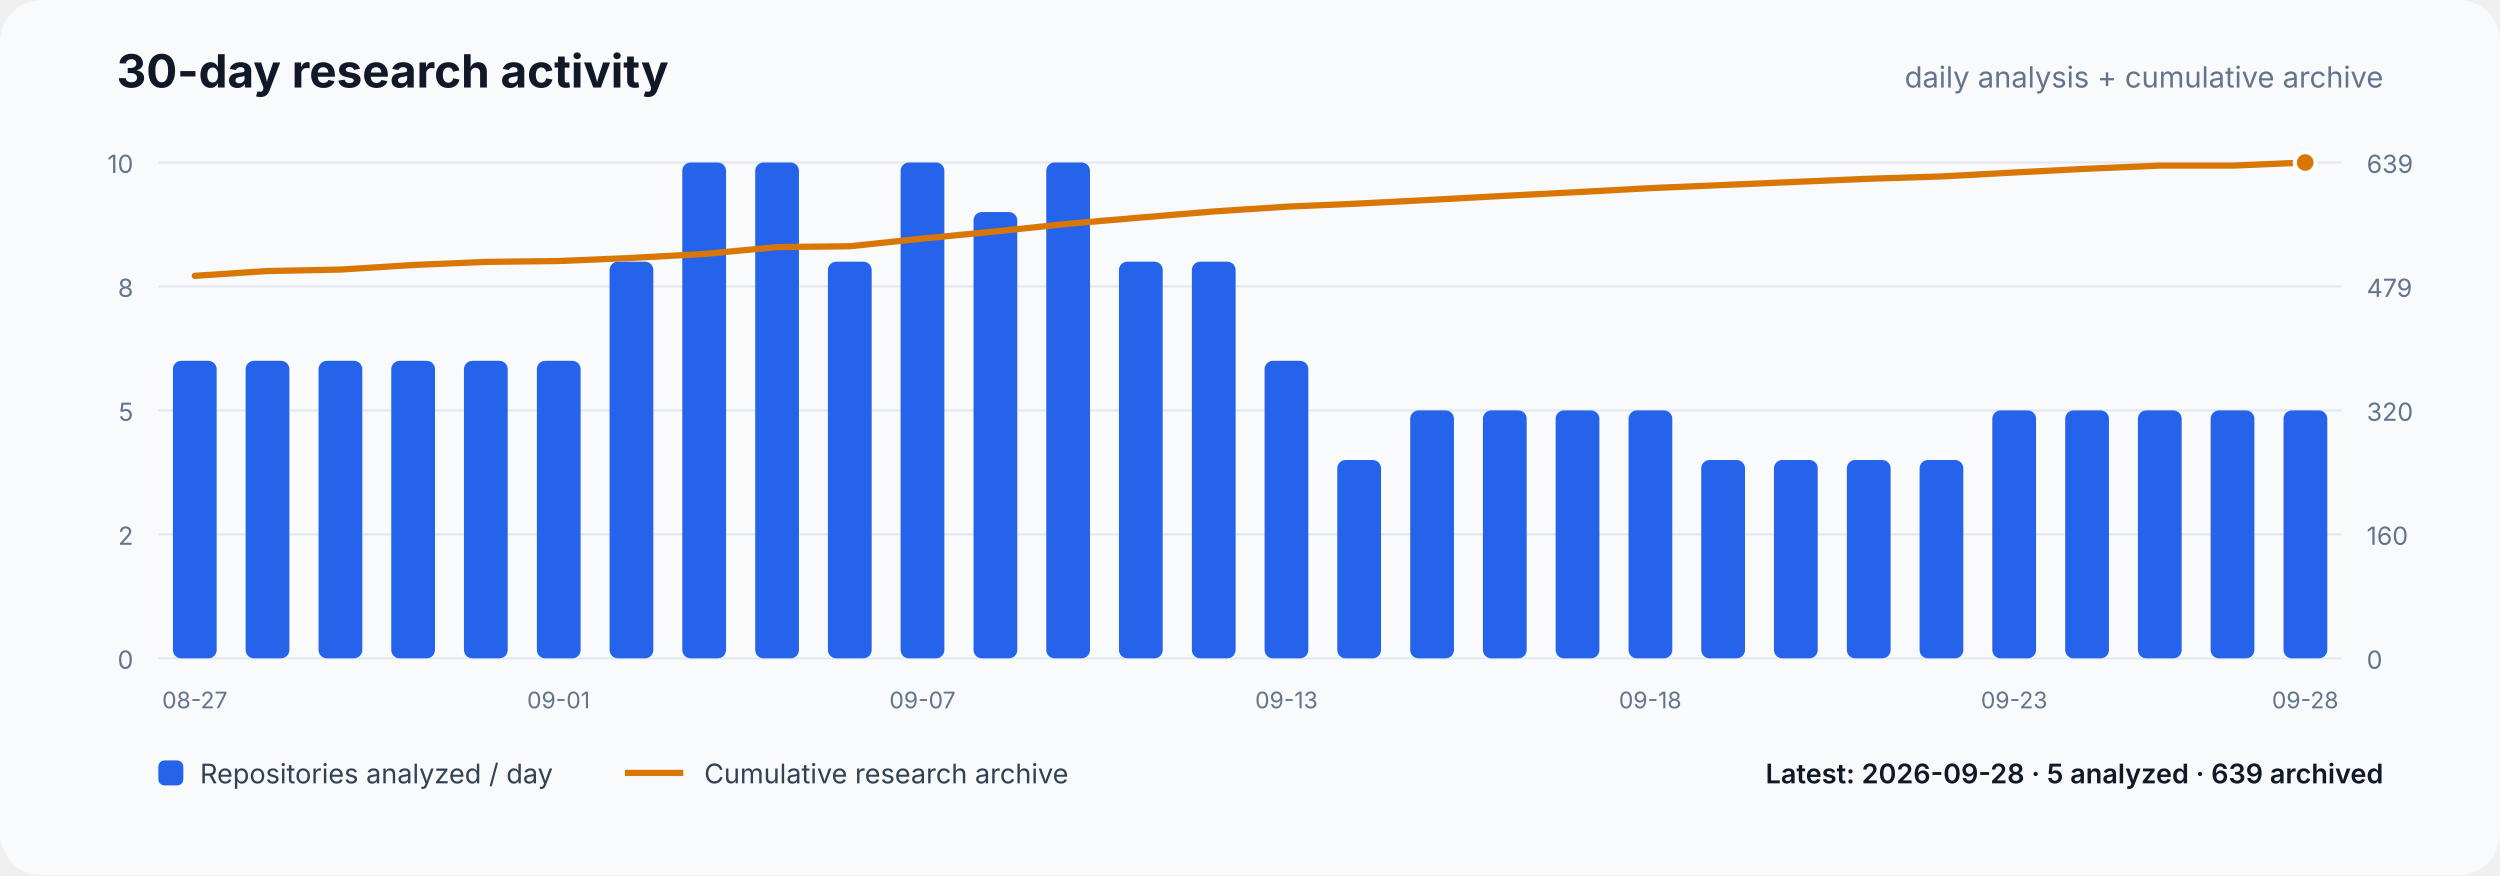
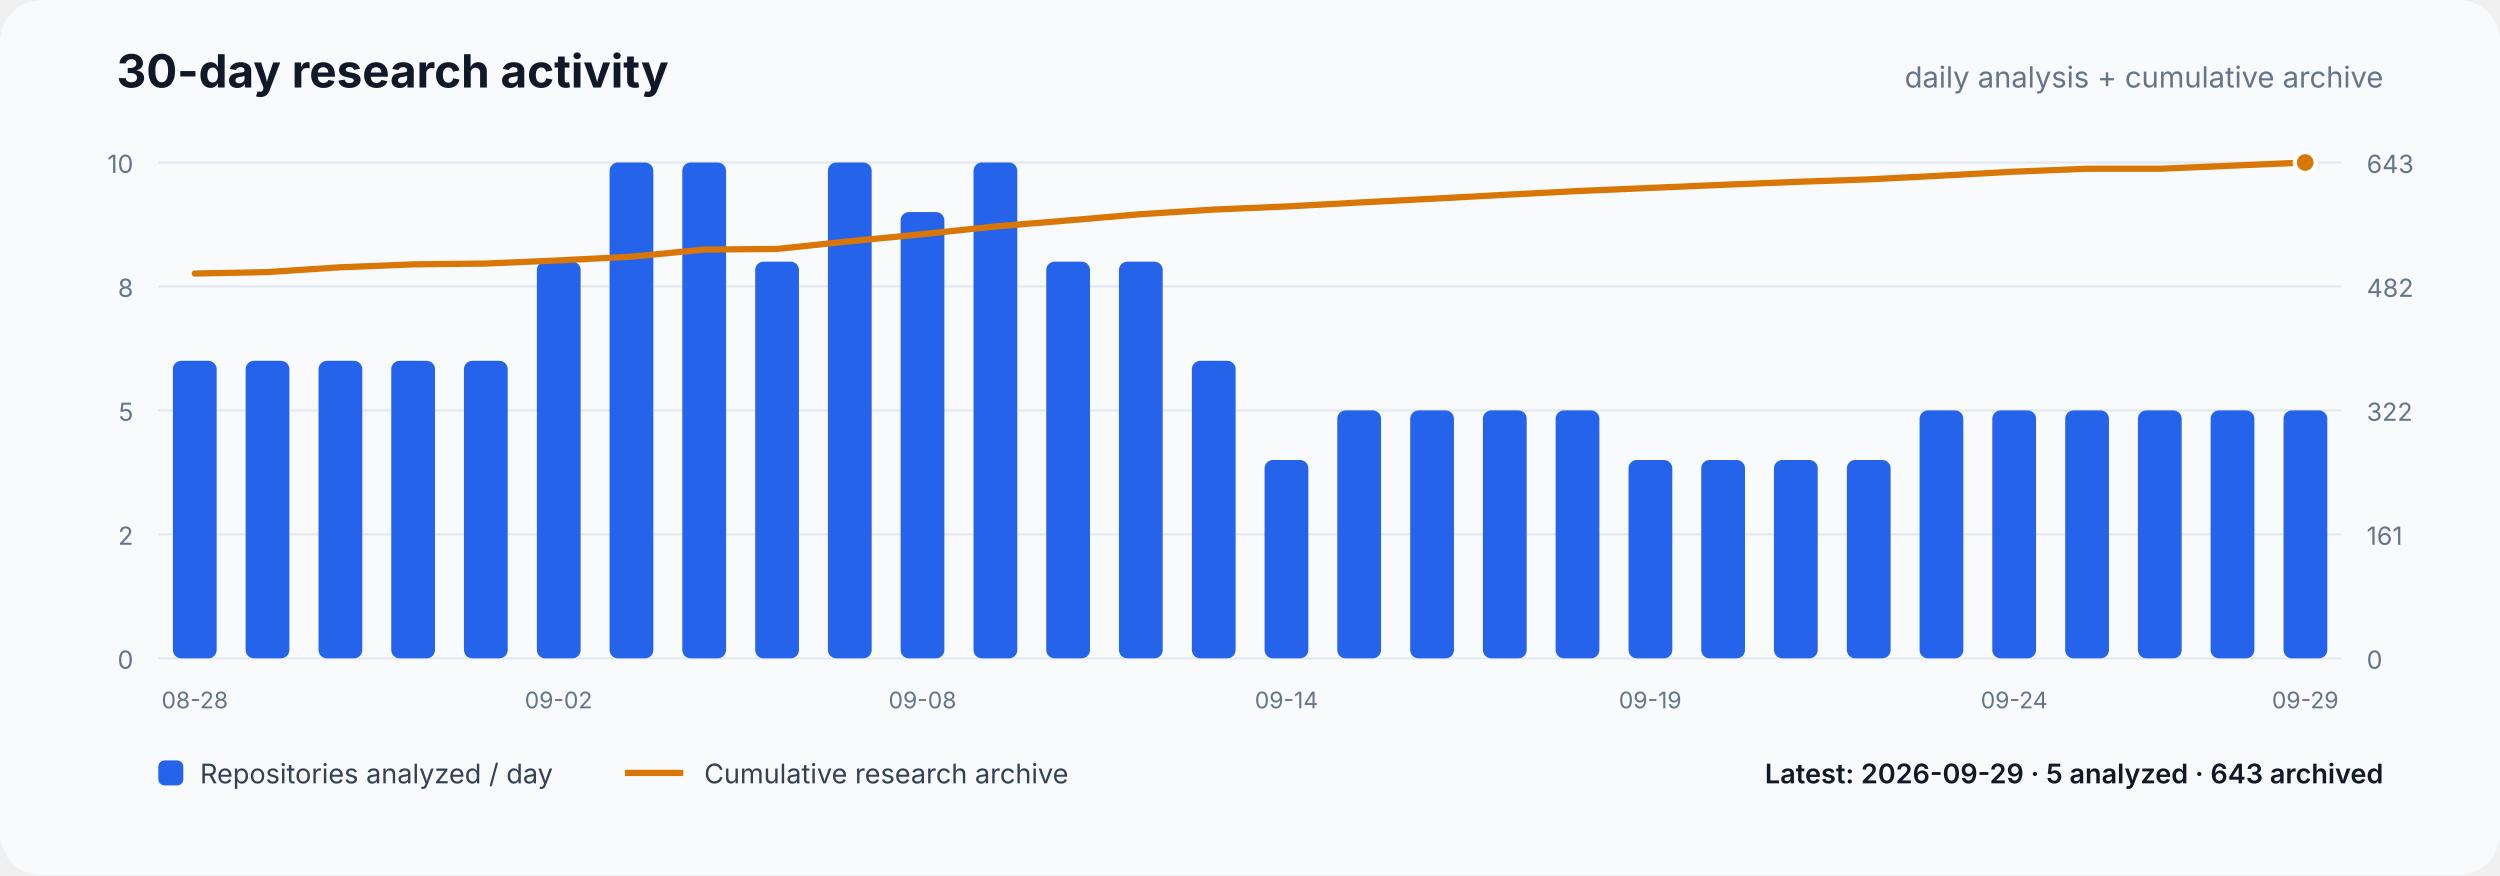
<svg xmlns="http://www.w3.org/2000/svg" width="1200" height="420" viewBox="0 0 1200 420" role="img" aria-labelledby="title desc">
  <rect width="1200" height="420" rx="20" fill="#f8fafc" />
  <text x="56" y="42" font-family="Inter,system-ui,sans-serif" font-size="22" font-weight="700" fill="#111827">30-day research activity</text>
  <text x="1144" y="42" text-anchor="end" font-family="Inter,system-ui,sans-serif" font-size="14" fill="#64748b">daily analysis + cumulative archive</text>
  <line x1="76" y1="316.0" x2="1124" y2="316.0" stroke="#e2e8f0" />
  <text x="64" y="321.0" text-anchor="end" font-family="Inter,system-ui,sans-serif" font-size="12" fill="#64748b">0</text>
  <text x="1136" y="321.0" font-family="Inter,system-ui,sans-serif" font-size="12" fill="#64748b">0</text>
  <line x1="76" y1="256.5" x2="1124" y2="256.5" stroke="#e2e8f0" />
  <text x="64" y="261.5" text-anchor="end" font-family="Inter,system-ui,sans-serif" font-size="12" fill="#64748b">2</text>
-   <text x="1136" y="261.5" font-family="Inter,system-ui,sans-serif" font-size="12" fill="#64748b">160</text>
+   <text x="1136" y="261.5" font-family="Inter,system-ui,sans-serif" font-size="12" fill="#64748b">161</text>
  <line x1="76" y1="197.0" x2="1124" y2="197.0" stroke="#e2e8f0" />
  <text x="64" y="202.0" text-anchor="end" font-family="Inter,system-ui,sans-serif" font-size="12" fill="#64748b">5</text>
-   <text x="1136" y="202.0" font-family="Inter,system-ui,sans-serif" font-size="12" fill="#64748b">320</text>
+   <text x="1136" y="202.0" font-family="Inter,system-ui,sans-serif" font-size="12" fill="#64748b">322</text>
  <line x1="76" y1="137.5" x2="1124" y2="137.5" stroke="#e2e8f0" />
  <text x="64" y="142.5" text-anchor="end" font-family="Inter,system-ui,sans-serif" font-size="12" fill="#64748b">8</text>
-   <text x="1136" y="142.5" font-family="Inter,system-ui,sans-serif" font-size="12" fill="#64748b">479</text>
+   <text x="1136" y="142.5" font-family="Inter,system-ui,sans-serif" font-size="12" fill="#64748b">482</text>
  <line x1="76" y1="78.0" x2="1124" y2="78.0" stroke="#e2e8f0" />
  <text x="64" y="83.0" text-anchor="end" font-family="Inter,system-ui,sans-serif" font-size="12" fill="#64748b">10</text>
-   <text x="1136" y="83.0" font-family="Inter,system-ui,sans-serif" font-size="12" fill="#64748b">639</text>
+   <text x="1136" y="83.0" font-family="Inter,system-ui,sans-serif" font-size="12" fill="#64748b">643</text>
  <rect x="83.0" y="173.2" width="21.0" height="142.8" rx="4" fill="#2563eb" />
-   <text x="93.5" y="340" text-anchor="middle" font-family="Inter,system-ui,sans-serif" font-size="11" fill="#64748b">08-27</text>
+   <text x="93.5" y="340" text-anchor="middle" font-family="Inter,system-ui,sans-serif" font-size="11" fill="#64748b">08-28</text>
  <rect x="117.9" y="173.2" width="21.0" height="142.8" rx="4" fill="#2563eb" />
  <rect x="152.9" y="173.2" width="21.0" height="142.8" rx="4" fill="#2563eb" />
  <rect x="187.8" y="173.2" width="21.0" height="142.8" rx="4" fill="#2563eb" />
  <rect x="222.7" y="173.2" width="21.0" height="142.8" rx="4" fill="#2563eb" />
-   <rect x="257.7" y="173.2" width="21.0" height="142.8" rx="4" fill="#2563eb" />
-   <text x="268.1" y="340" text-anchor="middle" font-family="Inter,system-ui,sans-serif" font-size="11" fill="#64748b">09-01</text>
-   <rect x="292.6" y="125.6" width="21.0" height="190.4" rx="4" fill="#2563eb" />
+   <rect x="257.7" y="125.6" width="21.0" height="190.4" rx="4" fill="#2563eb" />
+   <text x="268.1" y="340" text-anchor="middle" font-family="Inter,system-ui,sans-serif" font-size="11" fill="#64748b">09-02</text>
+   <rect x="292.6" y="78.0" width="21.0" height="238.0" rx="4" fill="#2563eb" />
  <rect x="327.5" y="78.0" width="21.0" height="238.0" rx="4" fill="#2563eb" />
-   <rect x="362.5" y="78.0" width="21.0" height="238.0" rx="4" fill="#2563eb" />
-   <rect x="397.4" y="125.6" width="21.0" height="190.4" rx="4" fill="#2563eb" />
-   <rect x="432.3" y="78.0" width="21.0" height="238.0" rx="4" fill="#2563eb" />
-   <text x="442.8" y="340" text-anchor="middle" font-family="Inter,system-ui,sans-serif" font-size="11" fill="#64748b">09-07</text>
-   <rect x="467.3" y="101.8" width="21.0" height="214.2" rx="4" fill="#2563eb" />
-   <rect x="502.2" y="78.0" width="21.0" height="238.0" rx="4" fill="#2563eb" />
+   <rect x="362.5" y="125.6" width="21.0" height="190.4" rx="4" fill="#2563eb" />
+   <rect x="397.4" y="78.0" width="21.0" height="238.0" rx="4" fill="#2563eb" />
+   <rect x="432.3" y="101.8" width="21.0" height="214.2" rx="4" fill="#2563eb" />
+   <text x="442.8" y="340" text-anchor="middle" font-family="Inter,system-ui,sans-serif" font-size="11" fill="#64748b">09-08</text>
+   <rect x="467.3" y="78.0" width="21.0" height="238.0" rx="4" fill="#2563eb" />
+   <rect x="502.2" y="125.6" width="21.0" height="190.4" rx="4" fill="#2563eb" />
  <rect x="537.1" y="125.6" width="21.0" height="190.4" rx="4" fill="#2563eb" />
-   <rect x="572.1" y="125.6" width="21.0" height="190.4" rx="4" fill="#2563eb" />
-   <rect x="607.0" y="173.2" width="21.0" height="142.8" rx="4" fill="#2563eb" />
-   <text x="617.5" y="340" text-anchor="middle" font-family="Inter,system-ui,sans-serif" font-size="11" fill="#64748b">09-13</text>
-   <rect x="641.9" y="220.8" width="21.0" height="95.2" rx="4" fill="#2563eb" />
+   <rect x="572.1" y="173.2" width="21.0" height="142.8" rx="4" fill="#2563eb" />
+   <rect x="607.0" y="220.8" width="21.0" height="95.2" rx="4" fill="#2563eb" />
+   <text x="617.5" y="340" text-anchor="middle" font-family="Inter,system-ui,sans-serif" font-size="11" fill="#64748b">09-14</text>
+   <rect x="641.9" y="197.0" width="21.0" height="119.0" rx="4" fill="#2563eb" />
  <rect x="676.9" y="197.0" width="21.0" height="119.0" rx="4" fill="#2563eb" />
  <rect x="711.8" y="197.0" width="21.0" height="119.0" rx="4" fill="#2563eb" />
  <rect x="746.7" y="197.0" width="21.0" height="119.0" rx="4" fill="#2563eb" />
-   <rect x="781.7" y="197.0" width="21.0" height="119.0" rx="4" fill="#2563eb" />
-   <text x="792.1" y="340" text-anchor="middle" font-family="Inter,system-ui,sans-serif" font-size="11" fill="#64748b">09-18</text>
+   <rect x="781.7" y="220.8" width="21.0" height="95.2" rx="4" fill="#2563eb" />
+   <text x="792.1" y="340" text-anchor="middle" font-family="Inter,system-ui,sans-serif" font-size="11" fill="#64748b">09-19</text>
  <rect x="816.6" y="220.8" width="21.0" height="95.2" rx="4" fill="#2563eb" />
  <rect x="851.5" y="220.8" width="21.0" height="95.2" rx="4" fill="#2563eb" />
  <rect x="886.5" y="220.8" width="21.0" height="95.2" rx="4" fill="#2563eb" />
-   <rect x="921.4" y="220.8" width="21.0" height="95.2" rx="4" fill="#2563eb" />
+   <rect x="921.4" y="197.0" width="21.0" height="119.0" rx="4" fill="#2563eb" />
  <rect x="956.3" y="197.0" width="21.0" height="119.0" rx="4" fill="#2563eb" />
-   <text x="966.8" y="340" text-anchor="middle" font-family="Inter,system-ui,sans-serif" font-size="11" fill="#64748b">09-23</text>
+   <text x="966.8" y="340" text-anchor="middle" font-family="Inter,system-ui,sans-serif" font-size="11" fill="#64748b">09-24</text>
  <rect x="991.3" y="197.0" width="21.0" height="119.0" rx="4" fill="#2563eb" />
  <rect x="1026.2" y="197.0" width="21.0" height="119.0" rx="4" fill="#2563eb" />
  <rect x="1061.1" y="197.0" width="21.0" height="119.0" rx="4" fill="#2563eb" />
  <rect x="1096.1" y="197.0" width="21.0" height="119.0" rx="4" fill="#2563eb" />
-   <text x="1106.5" y="340" text-anchor="middle" font-family="Inter,system-ui,sans-serif" font-size="11" fill="#64748b">09-28</text>
-   <polyline points="93.5,132.4 128.4,130.1 163.3,129.4 198.3,127.2 233.2,125.7 268.1,125.3 303.1,123.8 338.0,121.9 372.9,118.6 407.9,118.2 442.8,114.5 477.7,111.1 512.7,107.4 547.6,104.4 582.5,101.5 617.5,99.2 652.4,97.7 687.3,95.9 722.3,94.0 757.2,92.2 792.1,90.3 827.1,88.8 862.0,87.3 896.9,85.8 931.9,84.7 966.8,82.8 1001.7,81.0 1036.7,79.5 1071.6,79.5 1106.5,78.0" fill="none" stroke="#d97706" stroke-width="3" stroke-linejoin="round" stroke-linecap="round" />
+   <text x="1106.5" y="340" text-anchor="middle" font-family="Inter,system-ui,sans-serif" font-size="11" fill="#64748b">09-29</text>
+   <polyline points="93.5,131.3 128.4,130.6 163.3,128.3 198.3,126.9 233.2,126.5 268.1,125.0 303.1,123.2 338.0,119.8 372.9,119.5 407.9,115.8 442.8,112.4 477.7,108.7 512.7,105.8 547.6,102.8 582.5,100.6 617.5,99.1 652.4,97.2 687.3,95.4 722.3,93.5 757.2,91.7 792.1,90.2 827.1,88.7 862.0,87.3 896.9,86.1 931.9,84.3 966.8,82.4 1001.7,81.0 1036.7,81.0 1071.6,79.5 1106.5,78.0" fill="none" stroke="#d97706" stroke-width="3" stroke-linejoin="round" stroke-linecap="round" />
  <circle cx="1106.5" cy="78.0" r="5" fill="#d97706" stroke="#fff" stroke-width="2" />
  <rect x="76" y="365" width="12" height="12" rx="3" fill="#2563eb" />
  <text x="96" y="376" font-family="Inter,system-ui,sans-serif" font-size="13" fill="#334155">Repositories analyzed / day</text>
  <line x1="300" y1="371" x2="328" y2="371" stroke="#d97706" stroke-width="3" />
  <text x="338" y="376" font-family="Inter,system-ui,sans-serif" font-size="13" fill="#334155">Cumulative research archive</text>
-   <text x="1144" y="376" text-anchor="end" font-family="Inter,system-ui,sans-serif" font-size="13" font-weight="600" fill="#111827">Latest: 2026-09-28 · 5 analyzed · 639 archived</text>
+   <text x="1144" y="376" text-anchor="end" font-family="Inter,system-ui,sans-serif" font-size="13" font-weight="600" fill="#111827">Latest: 2026-09-29 · 5 analyzed · 643 archived</text>
</svg>
